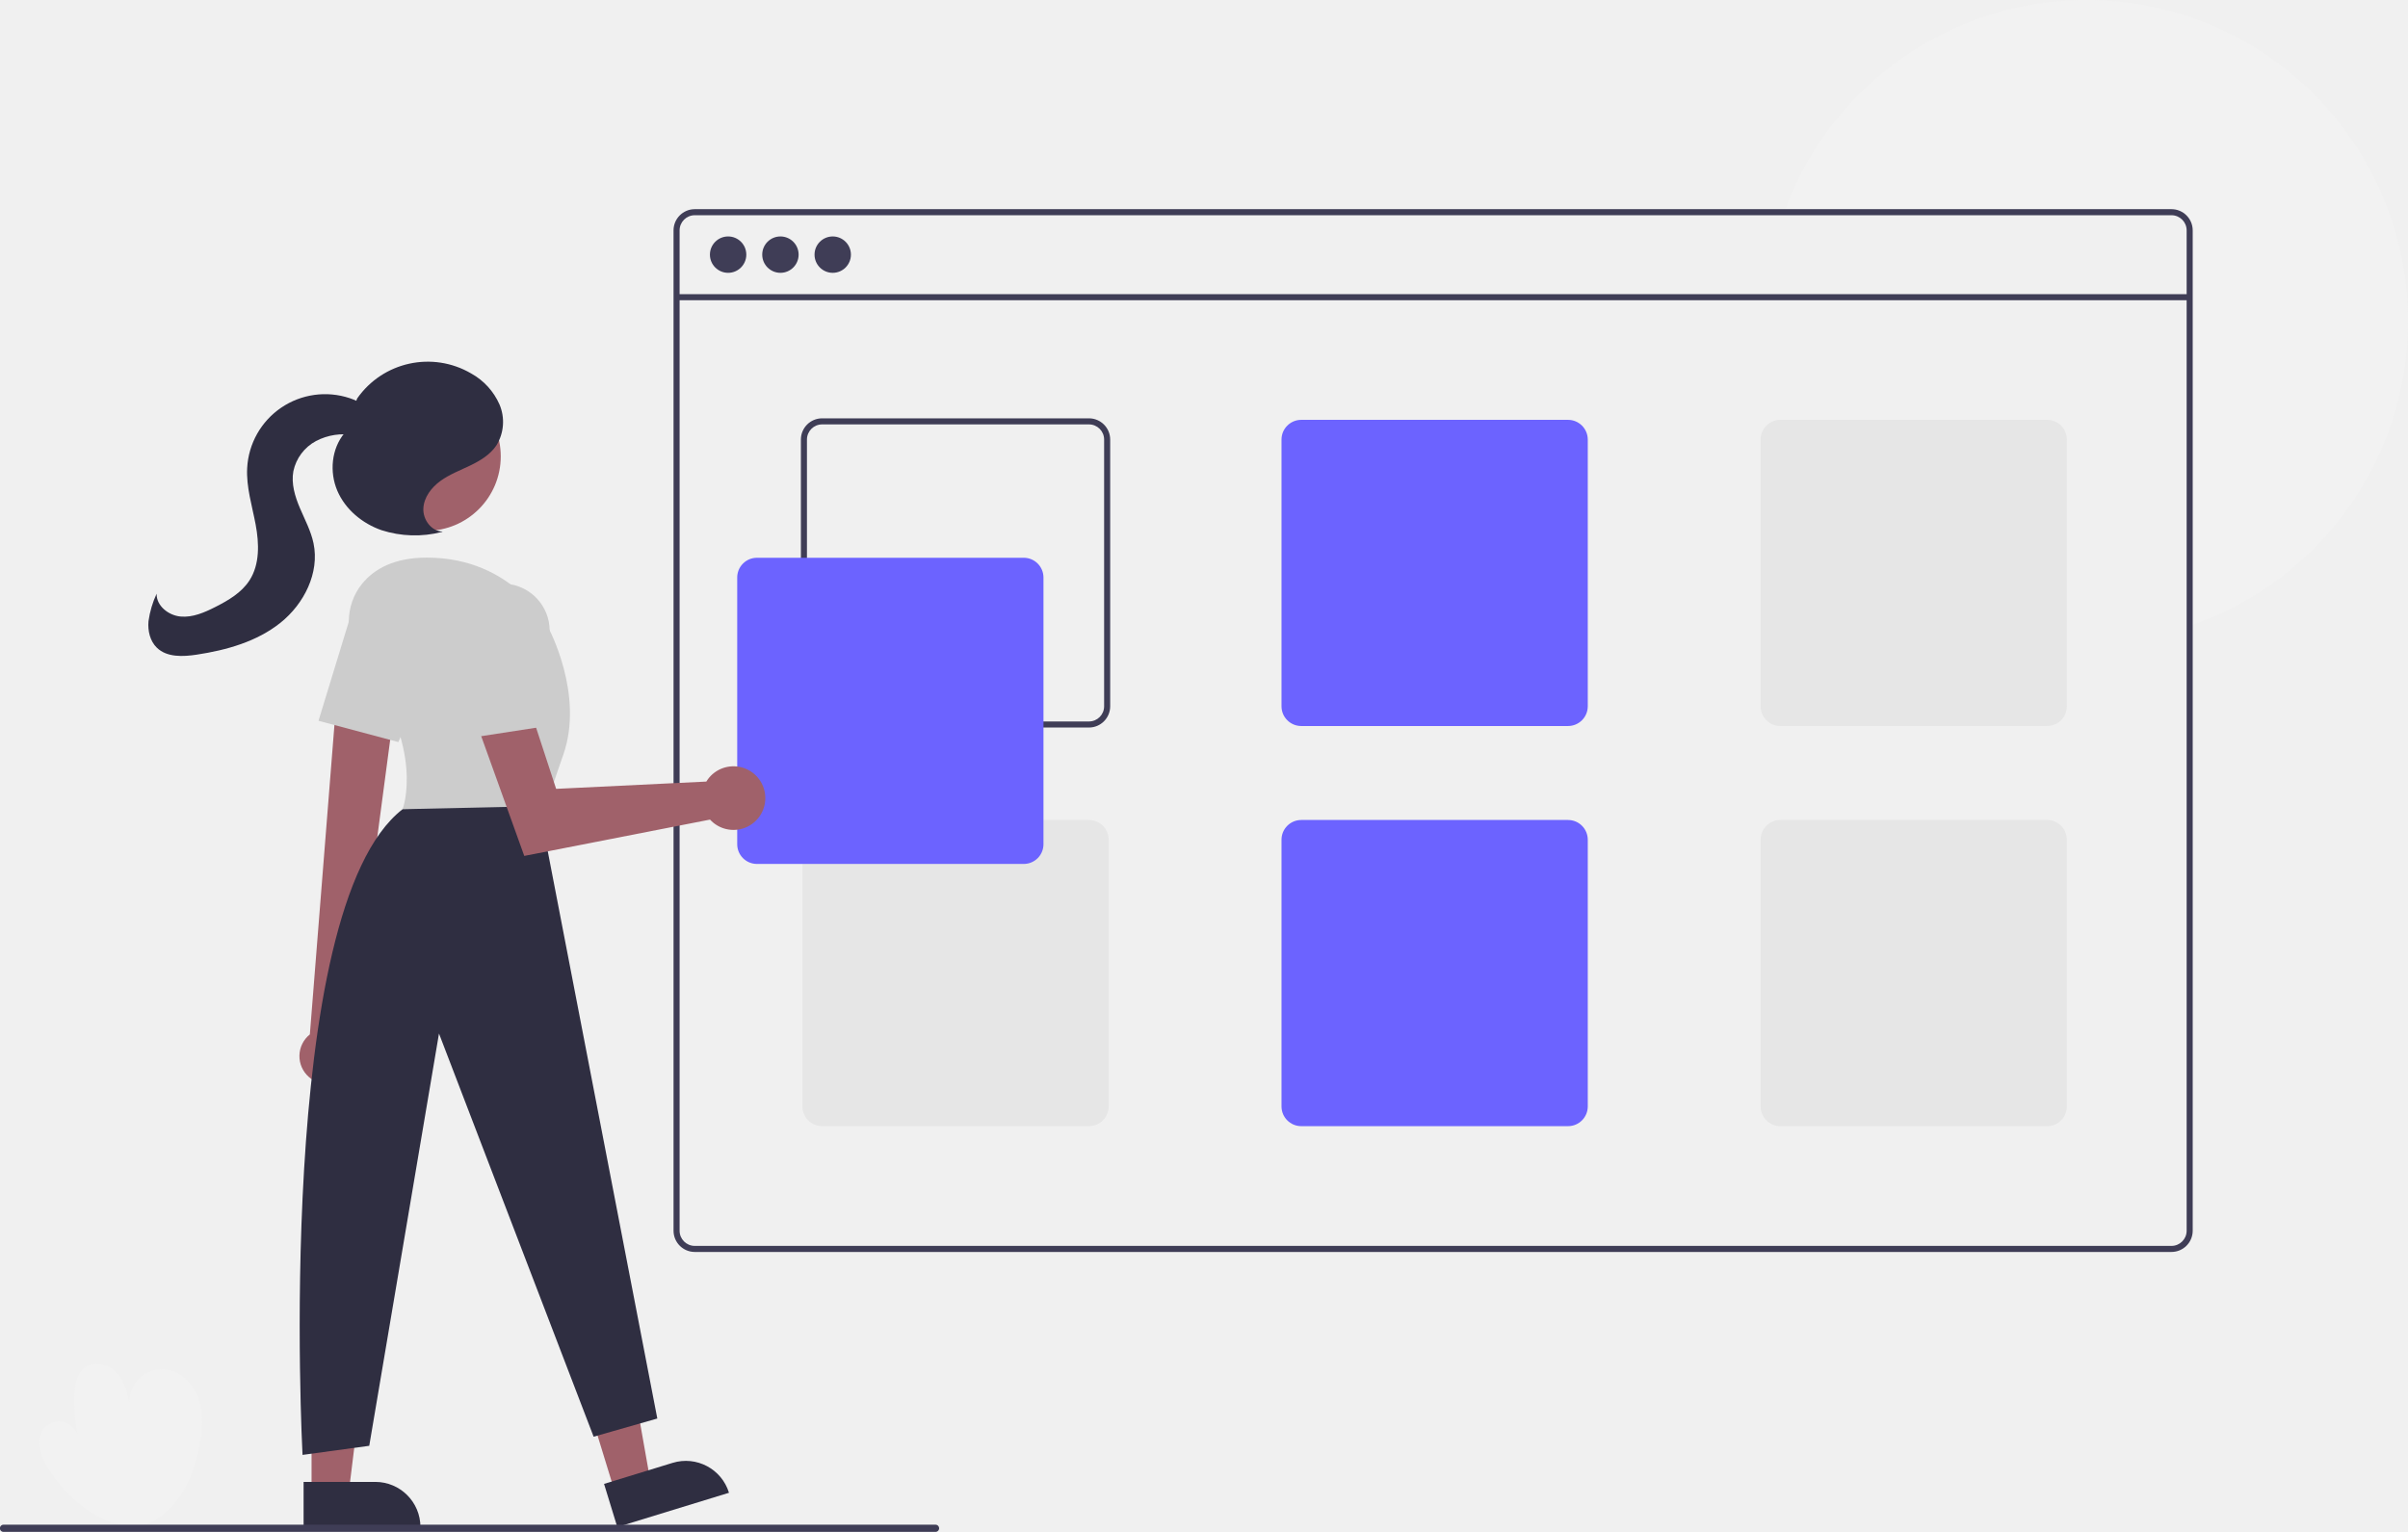
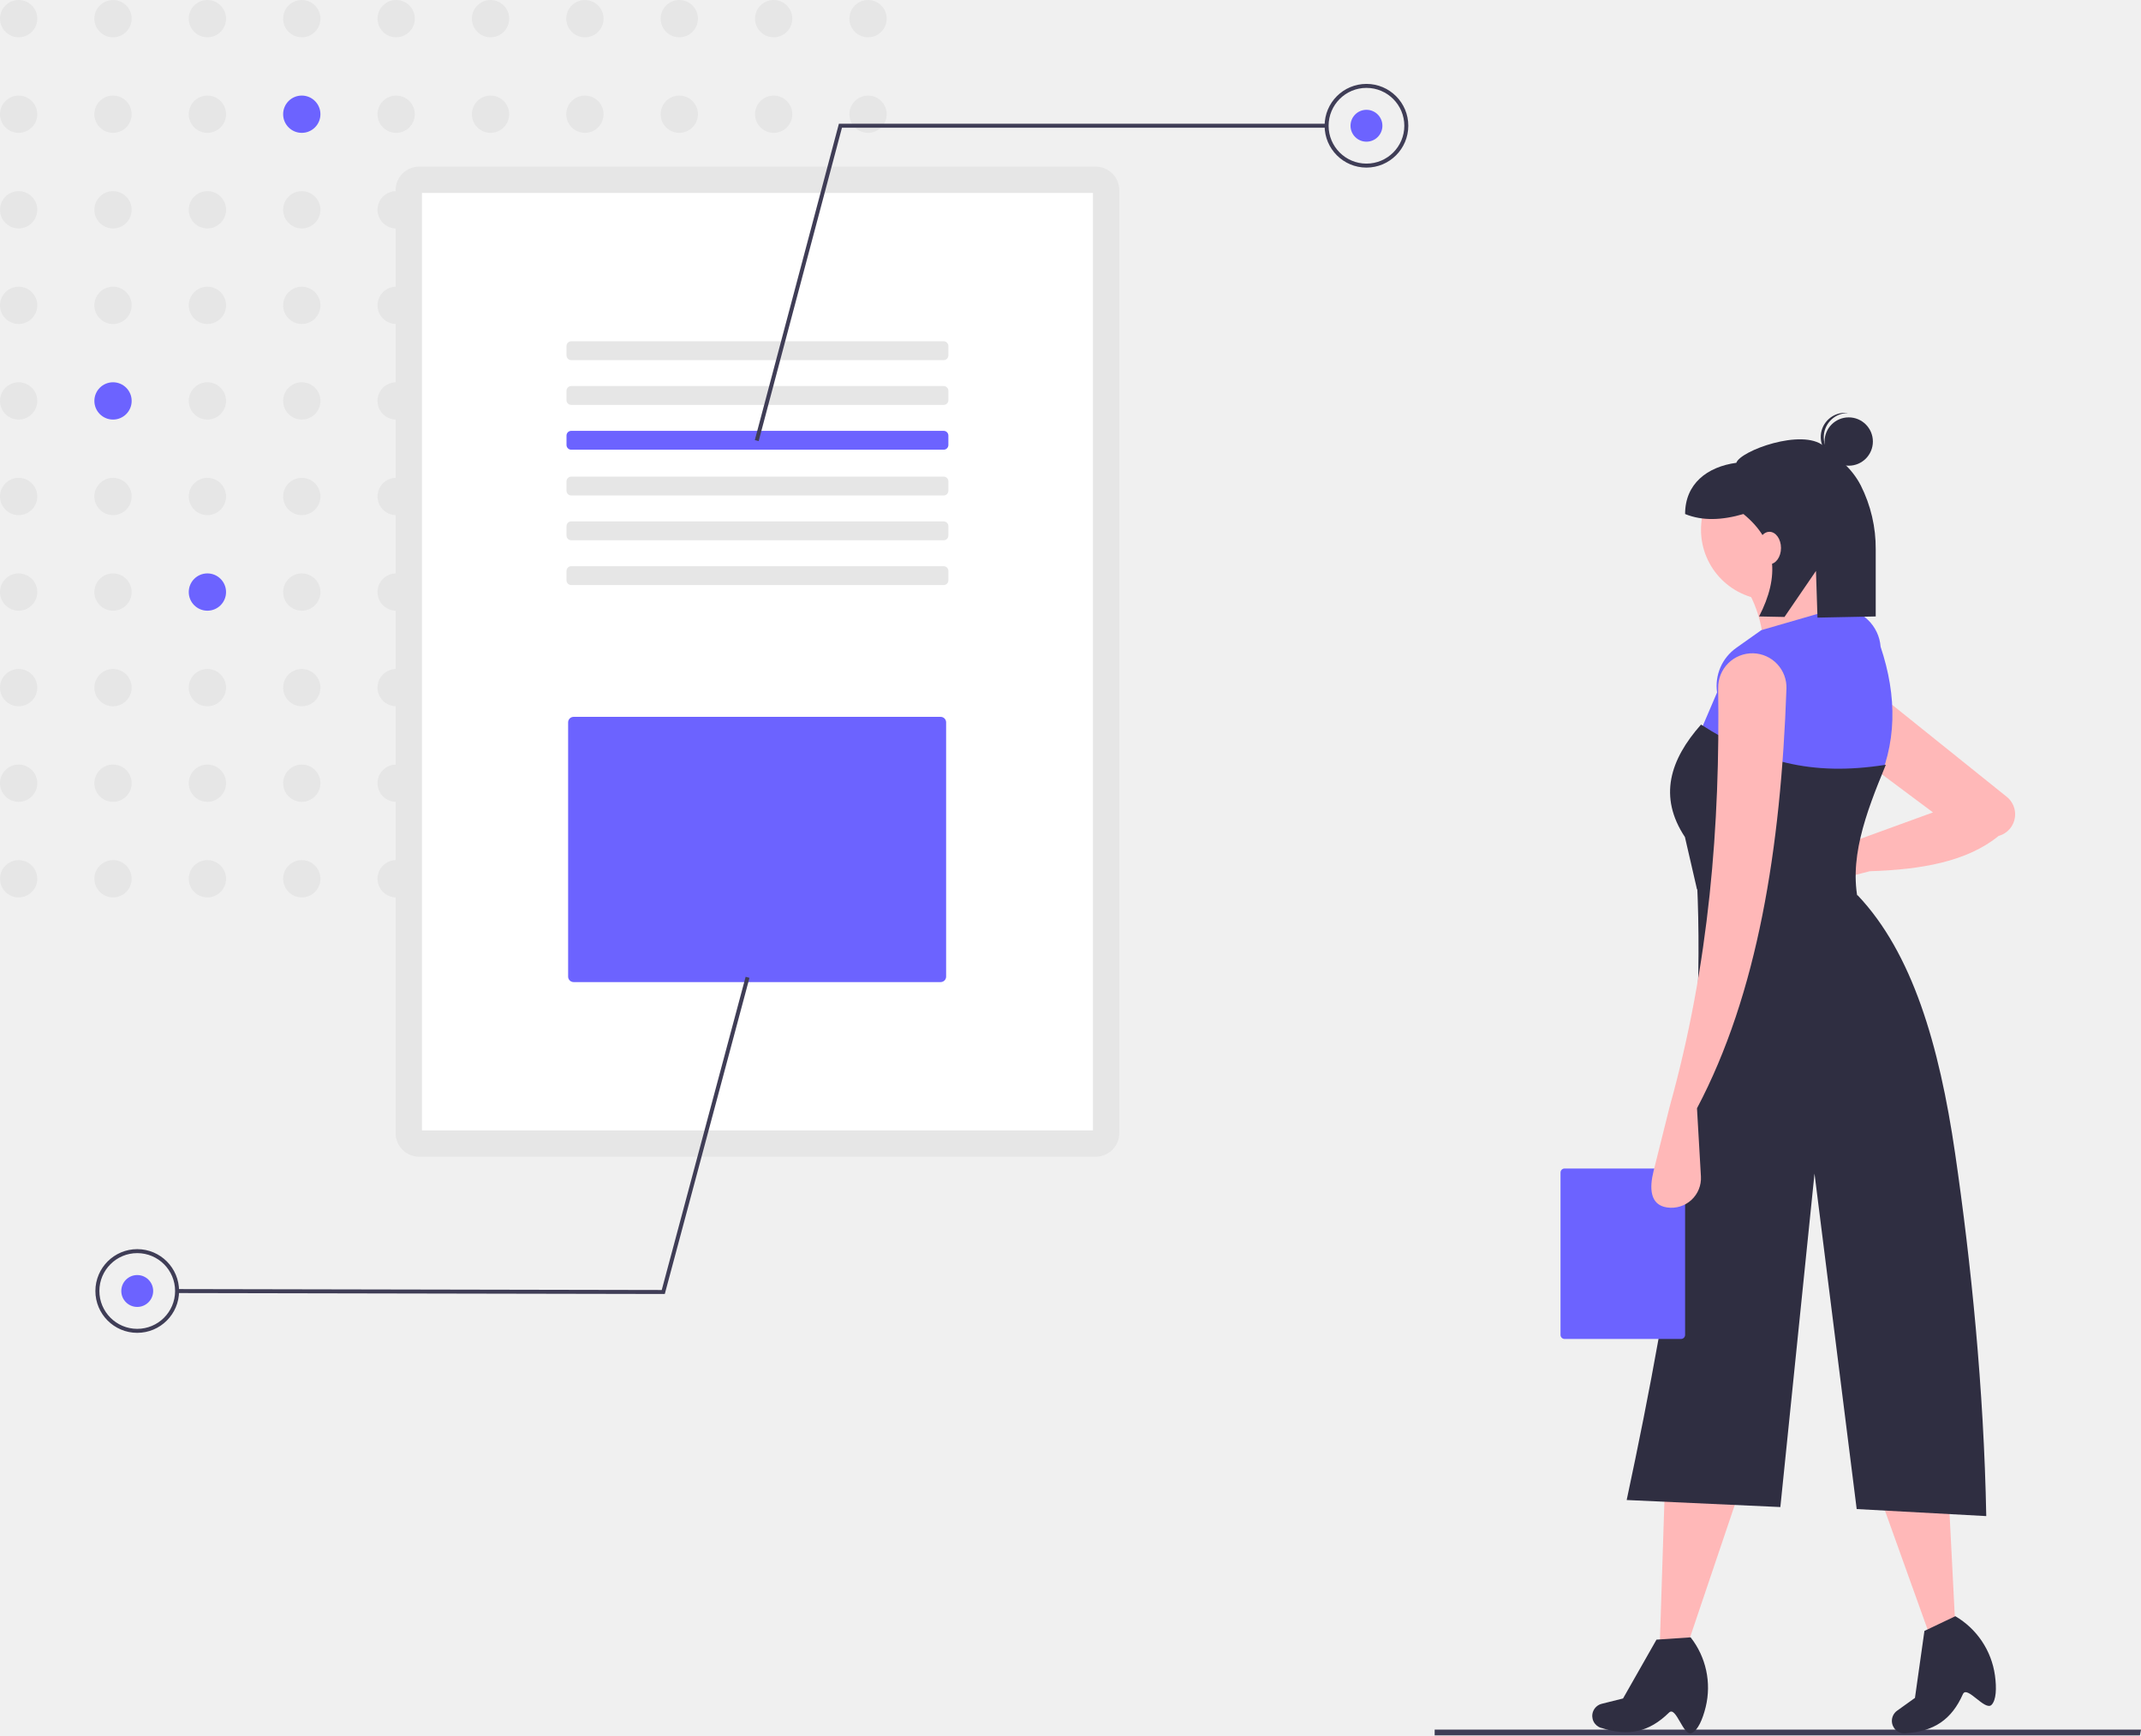
- <svg xmlns="http://www.w3.org/2000/svg" data-name="Layer 1" width="794.122" height="505.345" viewBox="0 0 794.122 505.345">
-   <path d="M247.458,701.198c-12.251-1.008-23.067-9.871-29.218-20.514-2.063-3.569-3.476-8.251-1.14-11.647a6.409,6.409,0,0,1,11.315,1.471,62.045,62.045,0,0,1-.965-12.641c.094-3.586.772-7.641,3.754-9.635,3.459-2.313,8.445-.477,10.962,2.838s3.199,7.627,3.803,11.744a10.83,10.83,0,0,1,12.039-13.657c5.067.765,9.036,5.152,10.585,10.036s1.065,10.181.068,15.207c-1.169,5.894-3.066,11.741-6.481,16.684s-8.488,8.929-14.374,10.138Z" transform="translate(-202.9391 -197.3274)" fill="#f2f2f2" />
-   <path d="M997.061,303.327a106.034,106.034,0,0,1-71,100.08c-.66.23-1.33.46-2,.67v-107.71h-138.77c.04-.67.09-1.34.15-2H924.061v-21.04a5.002,5.002,0,0,0-5-5H790.981c.23-.67.47-1.34.73-2a106.01,106.01,0,0,1,205.35,37Z" transform="translate(-202.9391 -197.3274)" fill="#f2f2f2" />
-   <path d="M919.061,266.327h-487a7.008,7.008,0,0,0-7,7v330a7.008,7.008,0,0,0,7,7h487a7.008,7.008,0,0,0,7-7v-330A7.008,7.008,0,0,0,919.061,266.327Zm5,337a5.002,5.002,0,0,1-5,5h-487a5.002,5.002,0,0,1-5-5v-330a5.002,5.002,0,0,1,5-5h487a5.002,5.002,0,0,1,5,5Z" transform="translate(-202.9391 -197.3274)" fill="#3f3d56" />
-   <rect x="223.122" y="97.04" width="499" height="2" fill="#3f3d56" />
-   <circle cx="240.122" cy="84" r="6" fill="#3f3d56" />
-   <circle cx="257.372" cy="84" r="6" fill="#3f3d56" />
-   <circle cx="274.622" cy="84" r="6" fill="#3f3d56" />
-   <path d="M562.061,335.327h-88a7.008,7.008,0,0,0-7,7v88a7.008,7.008,0,0,0,7,7h88a7.008,7.008,0,0,0,7-7v-88A7.008,7.008,0,0,0,562.061,335.327Zm5,95a5.002,5.002,0,0,1-5,5h-88a5.002,5.002,0,0,1-5-5v-88a5.002,5.002,0,0,1,5-5h88a5.002,5.002,0,0,1,5,5Z" transform="translate(-202.9391 -197.3274)" fill="#3f3d56" />
-   <path d="M720.061,335.827h-88a6.513,6.513,0,0,0-6.5,6.5v88a6.513,6.513,0,0,0,6.5,6.5h88a6.513,6.513,0,0,0,6.5-6.5v-88A6.513,6.513,0,0,0,720.061,335.827Z" transform="translate(-202.9391 -197.3274)" fill="#6c63ff" />
-   <path d="M878.061,335.827h-88a6.513,6.513,0,0,0-6.5,6.5v88a6.513,6.513,0,0,0,6.5,6.5h88a6.513,6.513,0,0,0,6.5-6.5v-88A6.513,6.513,0,0,0,878.061,335.827Z" transform="translate(-202.9391 -197.3274)" fill="#e6e6e6" />
-   <path d="M562.061,467.827h-88a6.513,6.513,0,0,0-6.5,6.5v88a6.513,6.513,0,0,0,6.5,6.5h88a6.513,6.513,0,0,0,6.5-6.5v-88A6.513,6.513,0,0,0,562.061,467.827Z" transform="translate(-202.9391 -197.3274)" fill="#e6e6e6" />
-   <path d="M720.061,467.827h-88a6.513,6.513,0,0,0-6.5,6.5v88a6.513,6.513,0,0,0,6.5,6.5h88a6.513,6.513,0,0,0,6.5-6.5v-88A6.513,6.513,0,0,0,720.061,467.827Z" transform="translate(-202.9391 -197.3274)" fill="#6c63ff" />
-   <path d="M878.061,467.827h-88a6.513,6.513,0,0,0-6.5,6.5v88a6.513,6.513,0,0,0,6.5,6.5h88a6.513,6.513,0,0,0,6.5-6.5v-88A6.513,6.513,0,0,0,878.061,467.827Z" transform="translate(-202.9391 -197.3274)" fill="#e6e6e6" />
-   <path d="M540.561,482.327h-88a6.507,6.507,0,0,1-6.5-6.5v-88a6.507,6.507,0,0,1,6.5-6.5h88a6.507,6.507,0,0,1,6.5,6.5v88A6.507,6.507,0,0,1,540.561,482.327Z" transform="translate(-202.9391 -197.3274)" fill="#6c63ff" />
-   <polygon points="202.746 492.088 214.466 488.491 206.17 441.573 188.872 446.881 202.746 492.088" fill="#a0616a" />
-   <path d="M403.482,680.858h38.531a0,0,0,0,1,0,0v14.887a0,0,0,0,1,0,0H418.369A14.887,14.887,0,0,1,403.482,680.858v0A0,0,0,0,1,403.482,680.858Z" transform="translate(825.8911 1024.957) rotate(162.9391)" fill="#2f2e41" />
-   <polygon points="102.748 492.358 115.008 492.357 120.84 445.069 102.746 445.07 102.748 492.358" fill="#a0616a" />
-   <path d="M303.06,686.182h38.531a0,0,0,0,1,0,0v14.887a0,0,0,0,1,0,0H317.947A14.887,14.887,0,0,1,303.06,686.182v0a0,0,0,0,1,0,0Z" transform="translate(441.7434 1189.908) rotate(179.9974)" fill="#2f2e41" />
-   <path d="M304.807,552.608a9.162,9.162,0,0,1,.318-14.046l9.505-119.695,19.331,4.83L318.484,540.456a9.212,9.212,0,0,1-13.677,12.152Z" transform="translate(-202.9391 -197.3274)" fill="#a0616a" />
-   <circle cx="140.579" cy="150.555" r="24.561" fill="#a0616a" />
-   <path d="M322.162,415.186c-5.542-7.608-5.713-18.087.257-25.364,3.896-4.749,10.412-8.55,21.292-8.55,29,0,40,23,40,23s12,22,5,42-7,22-7,22l-46-4S343.471,444.441,322.162,415.186Z" transform="translate(-202.9391 -197.3274)" fill="#ccc" />
-   <path d="M307.977,435.095l9.91-32.421a15.502,15.502,0,0,1,21.93-9.245h0a15.53,15.53,0,0,1,7.088,20.01L334.306,442.13Z" transform="translate(-202.9391 -197.3274)" fill="#ccc" />
-   <path d="M380.711,463.272l39,202-21,6-51-133-23,136-22,3s-9.65-179.945,33-213Z" transform="translate(-202.9391 -197.3274)" fill="#2f2e41" />
-   <path d="M436.842,453.805a10.527,10.527,0,0,0-.963,1.349l-49.535,2.402-9.538-29.12-16.562,7.871,15.588,43.371,61.262-11.981a10.496,10.496,0,1,0-.252-13.893Z" transform="translate(-202.9391 -197.3274)" fill="#a0616a" />
-   <path d="M353.314,407.177a15.501,15.501,0,0,1,16.362-17.282h0a15.53,15.53,0,0,1,14.535,15.472v31.335l-26.936,4.145Z" transform="translate(-202.9391 -197.3274)" fill="#ccc" />
-   <path d="M348.92,372.666c-3.686-.016-6.53-3.897-6.365-7.58s2.639-6.923,5.619-9.093,6.475-3.492,9.798-5.087,6.617-3.586,8.669-6.648a14.716,14.716,0,0,0,1.023-13.504,21.669,21.669,0,0,0-9.333-10.224,28.378,28.378,0,0,0-37.607,8.25l-4.208,11.458c-4.288,5.156-4.968,12.813-2.332,18.98s8.248,10.806,14.581,13.011a35.794,35.794,0,0,0,19.841.595" transform="translate(-202.9391 -197.3274)" fill="#2f2e41" />
-   <path d="M326.473,334.506c-1.809-2.899-4.944-4.743-8.186-5.825a25.724,25.724,0,0,0-33.832,23.003c-.344,6.314,1.634,12.489,2.795,18.705s1.393,13.082-2.034,18.396c-2.611,4.048-6.964,6.596-11.261,8.773-3.581,1.814-7.455,3.516-11.453,3.154s-8.016-3.528-7.91-7.541a32.054,32.054,0,0,0-2.682,9.08c-.281,3.156.497,6.561,2.776,8.762,3.313,3.199,8.563,2.965,13.116,2.274,9.857-1.494,19.838-4.295,27.626-10.52s12.955-16.475,10.904-26.231c-.857-4.075-2.87-7.796-4.497-11.63s-2.897-8.027-2.15-12.124a14.735,14.735,0,0,1,7.493-9.982,19.601,19.601,0,0,1,12.523-1.899c2.799.459,6.294,1.173,7.954-1.127a4.508,4.508,0,0,0-.094-4.809,13.248,13.248,0,0,0-3.593-3.56" transform="translate(-202.9391 -197.3274)" fill="#2f2e41" />
-   <path d="M511.424,702.673h-307.294a1.191,1.191,0,1,1,0-2.381h307.294a1.191,1.191,0,1,1,0,2.381Z" transform="translate(-202.9391 -197.3274)" fill="#3f3d56" />
+ <svg xmlns="http://www.w3.org/2000/svg" data-name="Layer 1" width="782.39" height="634.123" viewBox="0 0 782.39 634.123">
+   <polygon points="782.009 634.123 524.27 634.123 524.27 632.017 782.39 632.017 782.009 634.123" fill="#3f3d56" />
+   <circle cx="6.813" cy="6.814" r="6.813" fill="#e6e6e6" />
+   <circle cx="41.302" cy="6.814" r="6.813" fill="#e6e6e6" />
+   <circle cx="75.791" cy="6.814" r="6.813" fill="#e6e6e6" />
+   <circle cx="110.28" cy="6.814" r="6.813" fill="#e6e6e6" />
+   <circle cx="144.769" cy="6.814" r="6.813" fill="#e6e6e6" />
+   <circle cx="179.258" cy="6.814" r="6.813" fill="#e6e6e6" />
+   <circle cx="213.747" cy="6.814" r="6.813" fill="#e6e6e6" />
+   <circle cx="248.236" cy="6.814" r="6.813" fill="#e6e6e6" />
+   <circle cx="282.725" cy="6.814" r="6.813" fill="#e6e6e6" />
+   <circle cx="317.214" cy="6.814" r="6.813" fill="#e6e6e6" />
+   <circle cx="6.813" cy="41.736" r="6.813" fill="#e6e6e6" />
+   <circle cx="41.302" cy="41.736" r="6.813" fill="#e6e6e6" />
+   <circle cx="75.791" cy="41.736" r="6.813" fill="#e6e6e6" />
+   <circle cx="110.28" cy="41.736" r="6.813" fill="#6c63ff" />
+   <circle cx="144.769" cy="41.736" r="6.813" fill="#e6e6e6" />
+   <circle cx="179.258" cy="41.736" r="6.813" fill="#e6e6e6" />
+   <circle cx="213.747" cy="41.736" r="6.813" fill="#e6e6e6" />
+   <circle cx="248.236" cy="41.736" r="6.813" fill="#e6e6e6" />
+   <circle cx="282.725" cy="41.736" r="6.813" fill="#e6e6e6" />
+   <circle cx="317.214" cy="41.736" r="6.813" fill="#e6e6e6" />
+   <circle cx="6.813" cy="76.658" r="6.813" fill="#e6e6e6" />
+   <circle cx="41.302" cy="76.658" r="6.813" fill="#e6e6e6" />
+   <circle cx="75.791" cy="76.658" r="6.813" fill="#e6e6e6" />
+   <circle cx="110.28" cy="76.658" r="6.813" fill="#e6e6e6" />
+   <circle cx="144.769" cy="76.658" r="6.813" fill="#e6e6e6" />
+   <circle cx="179.258" cy="76.658" r="6.813" fill="#e6e6e6" />
+   <circle cx="213.747" cy="76.658" r="6.813" fill="#e6e6e6" />
+   <circle cx="248.236" cy="76.658" r="6.813" fill="#e6e6e6" />
+   <circle cx="282.725" cy="76.658" r="6.813" fill="#e6e6e6" />
+   <circle cx="317.214" cy="76.658" r="6.813" fill="#e6e6e6" />
+   <circle cx="6.813" cy="111.58" r="6.813" fill="#e6e6e6" />
+   <circle cx="41.302" cy="111.58" r="6.813" fill="#e6e6e6" />
+   <circle cx="75.791" cy="111.58" r="6.813" fill="#e6e6e6" />
+   <circle cx="110.28" cy="111.58" r="6.813" fill="#e6e6e6" />
+   <circle cx="144.769" cy="111.58" r="6.813" fill="#e6e6e6" />
+   <circle cx="179.258" cy="111.58" r="6.813" fill="#e6e6e6" />
+   <circle cx="213.747" cy="111.58" r="6.813" fill="#e6e6e6" />
+   <circle cx="248.236" cy="111.58" r="6.813" fill="#e6e6e6" />
+   <circle cx="282.725" cy="111.58" r="6.813" fill="#e6e6e6" />
+   <circle cx="317.214" cy="111.58" r="6.813" fill="#e6e6e6" />
+   <circle cx="6.813" cy="146.502" r="6.813" fill="#e6e6e6" />
+   <circle cx="41.302" cy="146.502" r="6.813" fill="#6c63ff" />
+   <circle cx="75.791" cy="146.502" r="6.813" fill="#e6e6e6" />
+   <circle cx="110.28" cy="146.502" r="6.813" fill="#e6e6e6" />
+   <circle cx="144.769" cy="146.502" r="6.813" fill="#e6e6e6" />
+   <circle cx="179.258" cy="146.502" r="6.813" fill="#e6e6e6" />
+   <circle cx="213.747" cy="146.502" r="6.813" fill="#e6e6e6" />
+   <circle cx="248.236" cy="146.502" r="6.813" fill="#e6e6e6" />
+   <circle cx="282.725" cy="146.502" r="6.813" fill="#e6e6e6" />
+   <circle cx="317.214" cy="146.502" r="6.813" fill="#e6e6e6" />
+   <circle cx="6.813" cy="181.424" r="6.813" fill="#e6e6e6" />
+   <circle cx="41.302" cy="181.424" r="6.813" fill="#e6e6e6" />
+   <circle cx="75.791" cy="181.424" r="6.813" fill="#e6e6e6" />
+   <circle cx="110.28" cy="181.424" r="6.813" fill="#e6e6e6" />
+   <circle cx="144.769" cy="181.424" r="6.813" fill="#e6e6e6" />
+   <circle cx="179.258" cy="181.424" r="6.813" fill="#e6e6e6" />
+   <circle cx="213.747" cy="181.424" r="6.813" fill="#e6e6e6" />
+   <circle cx="248.236" cy="181.424" r="6.813" fill="#e6e6e6" />
+   <circle cx="282.725" cy="181.424" r="6.813" fill="#e6e6e6" />
+   <circle cx="317.214" cy="181.424" r="6.813" fill="#e6e6e6" />
+   <circle cx="6.813" cy="216.346" r="6.813" fill="#e6e6e6" />
+   <circle cx="41.302" cy="216.346" r="6.813" fill="#e6e6e6" />
+   <circle cx="75.791" cy="216.346" r="6.813" fill="#6c63ff" />
+   <circle cx="110.28" cy="216.346" r="6.813" fill="#e6e6e6" />
+   <circle cx="144.769" cy="216.346" r="6.813" fill="#e6e6e6" />
+   <circle cx="179.258" cy="216.346" r="6.813" fill="#e6e6e6" />
+   <circle cx="213.747" cy="216.346" r="6.813" fill="#e6e6e6" />
+   <circle cx="248.236" cy="216.346" r="6.813" fill="#e6e6e6" />
+   <circle cx="282.725" cy="216.346" r="6.813" fill="#e6e6e6" />
+   <circle cx="317.214" cy="216.346" r="6.813" fill="#e6e6e6" />
+   <circle cx="6.813" cy="251.268" r="6.813" fill="#e6e6e6" />
+   <circle cx="41.302" cy="251.268" r="6.813" fill="#e6e6e6" />
+   <circle cx="75.791" cy="251.268" r="6.813" fill="#e6e6e6" />
+   <circle cx="110.28" cy="251.268" r="6.813" fill="#e6e6e6" />
+   <circle cx="144.769" cy="251.268" r="6.813" fill="#e6e6e6" />
+   <circle cx="179.258" cy="251.268" r="6.813" fill="#e6e6e6" />
+   <circle cx="213.747" cy="251.268" r="6.813" fill="#e6e6e6" />
+   <circle cx="248.236" cy="251.268" r="6.813" fill="#e6e6e6" />
+   <circle cx="282.725" cy="251.268" r="6.813" fill="#e6e6e6" />
+   <circle cx="317.214" cy="251.268" r="6.813" fill="#e6e6e6" />
+   <circle cx="6.813" cy="286.19" r="6.813" fill="#e6e6e6" />
+   <circle cx="41.302" cy="286.19" r="6.813" fill="#e6e6e6" />
+   <circle cx="75.791" cy="286.19" r="6.813" fill="#e6e6e6" />
+   <circle cx="110.28" cy="286.19" r="6.813" fill="#e6e6e6" />
+   <circle cx="144.769" cy="286.19" r="6.813" fill="#e6e6e6" />
+   <circle cx="179.258" cy="286.19" r="6.813" fill="#e6e6e6" />
+   <circle cx="213.747" cy="286.19" r="6.813" fill="#e6e6e6" />
+   <circle cx="248.236" cy="286.19" r="6.813" fill="#e6e6e6" />
+   <circle cx="282.725" cy="286.19" r="6.813" fill="#e6e6e6" />
+   <circle cx="317.214" cy="286.19" r="6.813" fill="#e6e6e6" />
+   <circle cx="6.813" cy="321.112" r="6.813" fill="#e6e6e6" />
+   <circle cx="41.302" cy="321.112" r="6.813" fill="#e6e6e6" />
+   <circle cx="75.791" cy="321.112" r="6.813" fill="#e6e6e6" />
+   <circle cx="110.28" cy="321.112" r="6.813" fill="#e6e6e6" />
+   <circle cx="144.769" cy="321.112" r="6.813" fill="#e6e6e6" />
+   <circle cx="179.258" cy="321.112" r="6.813" fill="#e6e6e6" />
+   <circle cx="213.747" cy="321.112" r="6.813" fill="#e6e6e6" />
+   <circle cx="248.236" cy="321.112" r="6.813" fill="#e6e6e6" />
+   <circle cx="282.725" cy="321.112" r="6.813" fill="#e6e6e6" />
+   <circle cx="317.214" cy="321.112" r="6.813" fill="#e6e6e6" />
+   <path d="M609.209,193.831a8.614,8.614,0,0,1,8.614,8.614V547.004a8.614,8.614,0,0,1-8.614,8.614H361.988a8.614,8.614,0,0,1-8.614-8.614V202.444a8.614,8.614,0,0,1,8.614-8.614H609.209" transform="translate(-208.805 -132.9387)" fill="#e6e6e6" />
+   <path d="M362.991,546.001H608.206V203.447H362.991Z" transform="translate(-208.805 -132.9387)" fill="#fff" />
+   <path d="M553.649,257.643a1.723,1.723,0,0,1,1.723,1.723v3.446a1.723,1.723,0,0,1-1.723,1.723H417.548a1.723,1.723,0,0,1-1.723-1.723v-3.446a1.723,1.723,0,0,1,1.723-1.723h136.101" transform="translate(-208.805 -132.9387)" fill="#e6e6e6" />
+   <path d="M553.649,274.009a1.723,1.723,0,0,1,1.723,1.723v3.446a1.723,1.723,0,0,1-1.723,1.723H417.548a1.723,1.723,0,0,1-1.723-1.723v-3.446a1.723,1.723,0,0,1,1.723-1.723h136.101" transform="translate(-208.805 -132.9387)" fill="#e6e6e6" />
+   <path d="M553.649,290.376a1.723,1.723,0,0,1,1.723,1.723v3.446a1.723,1.723,0,0,1-1.723,1.723H417.548a1.723,1.723,0,0,1-1.723-1.723v-3.446A1.723,1.723,0,0,1,417.548,290.376h136.101" transform="translate(-208.805 -132.9387)" fill="#6c63ff" />
+   <path d="M553.649,307.101a1.723,1.723,0,0,1,1.723,1.723v3.446a1.723,1.723,0,0,1-1.723,1.723H417.548a1.723,1.723,0,0,1-1.723-1.723v-3.446a1.723,1.723,0,0,1,1.723-1.723h136.101" transform="translate(-208.805 -132.9387)" fill="#e6e6e6" />
+   <path d="M553.649,323.467a1.723,1.723,0,0,1,1.723,1.723v3.446a1.723,1.723,0,0,1-1.723,1.723H417.548a1.723,1.723,0,0,1-1.723-1.723v-3.446a1.723,1.723,0,0,1,1.723-1.723h136.101" transform="translate(-208.805 -132.9387)" fill="#e6e6e6" />
+   <path d="M553.649,339.834a1.723,1.723,0,0,1,1.723,1.723v3.446a1.723,1.723,0,0,1-1.723,1.723H417.548a1.723,1.723,0,0,1-1.723-1.723v-3.446a1.723,1.723,0,0,1,1.723-1.723h136.101" transform="translate(-208.805 -132.9387)" fill="#e6e6e6" />
+   <path d="M418.417,394.89a2.002,2.002,0,0,0-2,2v92.916a2.002,2.002,0,0,0,2,2H552.548a2.002,2.002,0,0,0,2-2V396.89a2.002,2.002,0,0,0-2-2Z" transform="translate(-208.805 -132.9387)" fill="#6c63ff" />
+   <polygon points="277.241 161.182 275.833 160.808 306.56 45.221 484.785 45.221 484.785 46.678 307.679 46.678 277.241 161.182" fill="#3f3d56" />
+   <path d="M708.153,194.179a15.291,15.291,0,1,1,15.291-15.291A15.308,15.308,0,0,1,708.153,194.179Zm0-29.126a13.835,13.835,0,1,0,13.835,13.835A13.85,13.85,0,0,0,708.153,165.054Z" transform="translate(-208.805 -132.9387)" fill="#3f3d56" />
+   <circle cx="499.348" cy="45.95" r="5.825" fill="#6c63ff" />
+   <polygon points="272.477 356.941 273.884 357.317 242.937 472.845 64.712 472.504 64.715 471.047 241.82 471.387 272.477 356.941" fill="#3f3d56" />
+   <path d="M258.985,589.395A15.291,15.291,0,1,1,243.664,604.657,15.308,15.308,0,0,1,258.985,589.395Zm-.056,29.125a13.835,13.835,0,1,0-13.808-13.861A13.85,13.85,0,0,0,258.929,618.521Z" transform="translate(-208.805 -132.9387)" fill="#3f3d56" />
+   <circle cx="50.15" cy="471.748" r="5.825" fill="#6c63ff" />
+   <polygon points="616.828 600.594 606.551 600.594 608.386 543.702 635.548 545.17 616.828 600.594" fill="#ffb8b8" />
+   <path d="M827.036,766.229c-3.102,1.416-5.7-10.055-8.317-7.483-7.319,7.193-14.882,8.759-24.651,5.619l-.226-.038a4.575,4.575,0,0,1-2.884-5.962h0a4.575,4.575,0,0,1,3.174-2.832l7.784-1.946,12.222-21.494,12.477-.843h0a29.808,29.808,0,0,1,5.513,25.429C830.995,761.299,829.247,765.22,827.036,766.229Z" transform="translate(-208.805 -132.9387)" fill="#2f2e41" />
+   <polygon points="714.467 593.074 704.91 596.854 685.691 543.275 711.489 534.65 714.467 593.074" fill="#ffb8b8" />
+   <path d="M936.601,755.901c-2.364,2.457-8.999-7.253-10.486-3.9-4.161,9.38-10.617,13.618-20.857,14.291l-.224.048a4.575,4.575,0,0,1-4.875-4.484h0a4.575,4.575,0,0,1,1.91-3.801l6.523-4.672L912.052,728.901l11.292-5.373h0a29.808,29.808,0,0,1,14.479,21.619C938.47,749.861,938.287,754.149,936.601,755.901Z" transform="translate(-208.805 -132.9387)" fill="#2f2e41" />
+   <path d="M892.071,451.3l-15.778,4.057a8.258,8.258,0,0,1-10.308-7.68v0a8.258,8.258,0,0,1,8.518-8.571l13.898.448,26.781-9.752L889.869,410.925l2.936-26.427,49.331,39.604a8.195,8.195,0,0,1,3.044,5.806h0a8.195,8.195,0,0,1-6.009,8.487C927.613,447.828,910.773,450.718,892.071,451.3Z" transform="translate(-208.805 -132.9387)" fill="#ffb8b8" />
+   <circle cx="647.296" cy="193.566" r="25.693" fill="#ffb8b8" />
+   <path d="M887.667,361.741l-34.502,13.948a46.631,46.631,0,0,0-8.075-30.832l28.629-6.607C873.347,346.994,878.075,354.81,887.667,361.741Z" transform="translate(-208.805 -132.9387)" fill="#ffb8b8" />
+   <path d="M893.907,421.569c-27.812,2.226-43.025-1.467-66.435-15.049l8.809-20.554h0a17.001,17.001,0,0,1,7.003-16.278l9.146-6.479,27.895-8.075,1.251.063A15.269,15.269,0,0,1,896.039,369.276C902.099,387.386,902.138,404.893,893.907,421.569Z" transform="translate(-208.805 -132.9387)" fill="#6c63ff" />
+   <path d="M888.401,464.513l-59.461-6.607-4.405-19.086c-9.763-14.738-5.502-28.237,5.873-41.109,20.733,13.306,39.978,19.056,67.536,14.682C890.615,430.216,883.847,447.733,888.401,464.513Z" transform="translate(-208.805 -132.9387)" fill="#2f2e41" />
+   <path d="M934.648,686.942l-47.349-2.569L871.884,561.78,859.404,683.638,803.247,681.069c17.131-80.111,29.031-156.163,25.693-226.099l58.727,5.139C907.57,481.094,917.453,514.594,923.27,554.439S933.776,640.475,934.648,686.942Z" transform="translate(-208.805 -132.9387)" fill="#2f2e41" />
+   <circle cx="675.58" cy="161.345" r="8.831" fill="#2f2e41" />
+   <path d="M875.285,292.122a8.824,8.824,0,0,1,8.827-8.254c-.182-.023-.363-.051-.549-.063a8.831,8.831,0,0,0-1.133,17.626c.186.012.369.007.553.008A8.824,8.824,0,0,1,875.285,292.122Z" transform="translate(-208.805 -132.9387)" fill="#2f2e41" />
+   <path d="M875.235,295.893c-7.876-6.534-30.467,1.77-31.925,6.163-10.651,1.451-18.715,7.666-18.715,18.715v0c6.332,2.594,13.534,2.274,21.319,0,12.41,10.113,13.261,22.827,5.713,37.429l9.285.186,11.509-16.821.55,17.062,21.283-.427V333.749a51.121,51.121,0,0,0-5.458-23.42C885.481,303.885,880.334,300.123,875.235,295.893Z" transform="translate(-208.805 -132.9387)" fill="#2f2e41" />
+   <ellipse cx="646.611" cy="200.241" rx="4.223" ry="5.912" fill="#ffb8b8" />
+   <path d="M823.113,559.928a1.483,1.483,0,0,1,1.483,1.483v59.319a1.483,1.483,0,0,1-1.483,1.483h-42.562a1.483,1.483,0,0,1-1.483-1.483V561.411a1.483,1.483,0,0,1,1.483-1.483h42.562" transform="translate(-208.805 -132.9387)" fill="#6c63ff" />
+   <path d="M828.94,537.922l1.437,24.913a10.819,10.819,0,0,1-12.375,11.327h0c-6.33-.931-6.473-7.121-4.922-13.328l5.912-23.647c14.502-51.998,18.417-103.036,17.684-152.812A12.498,12.498,0,0,1,849.51,371.662h0A12.491,12.491,0,0,1,861.631,384.589C859.578,443.039,851.053,496.119,828.94,537.922Z" transform="translate(-208.805 -132.9387)" fill="#ffb8b8" />
</svg>
